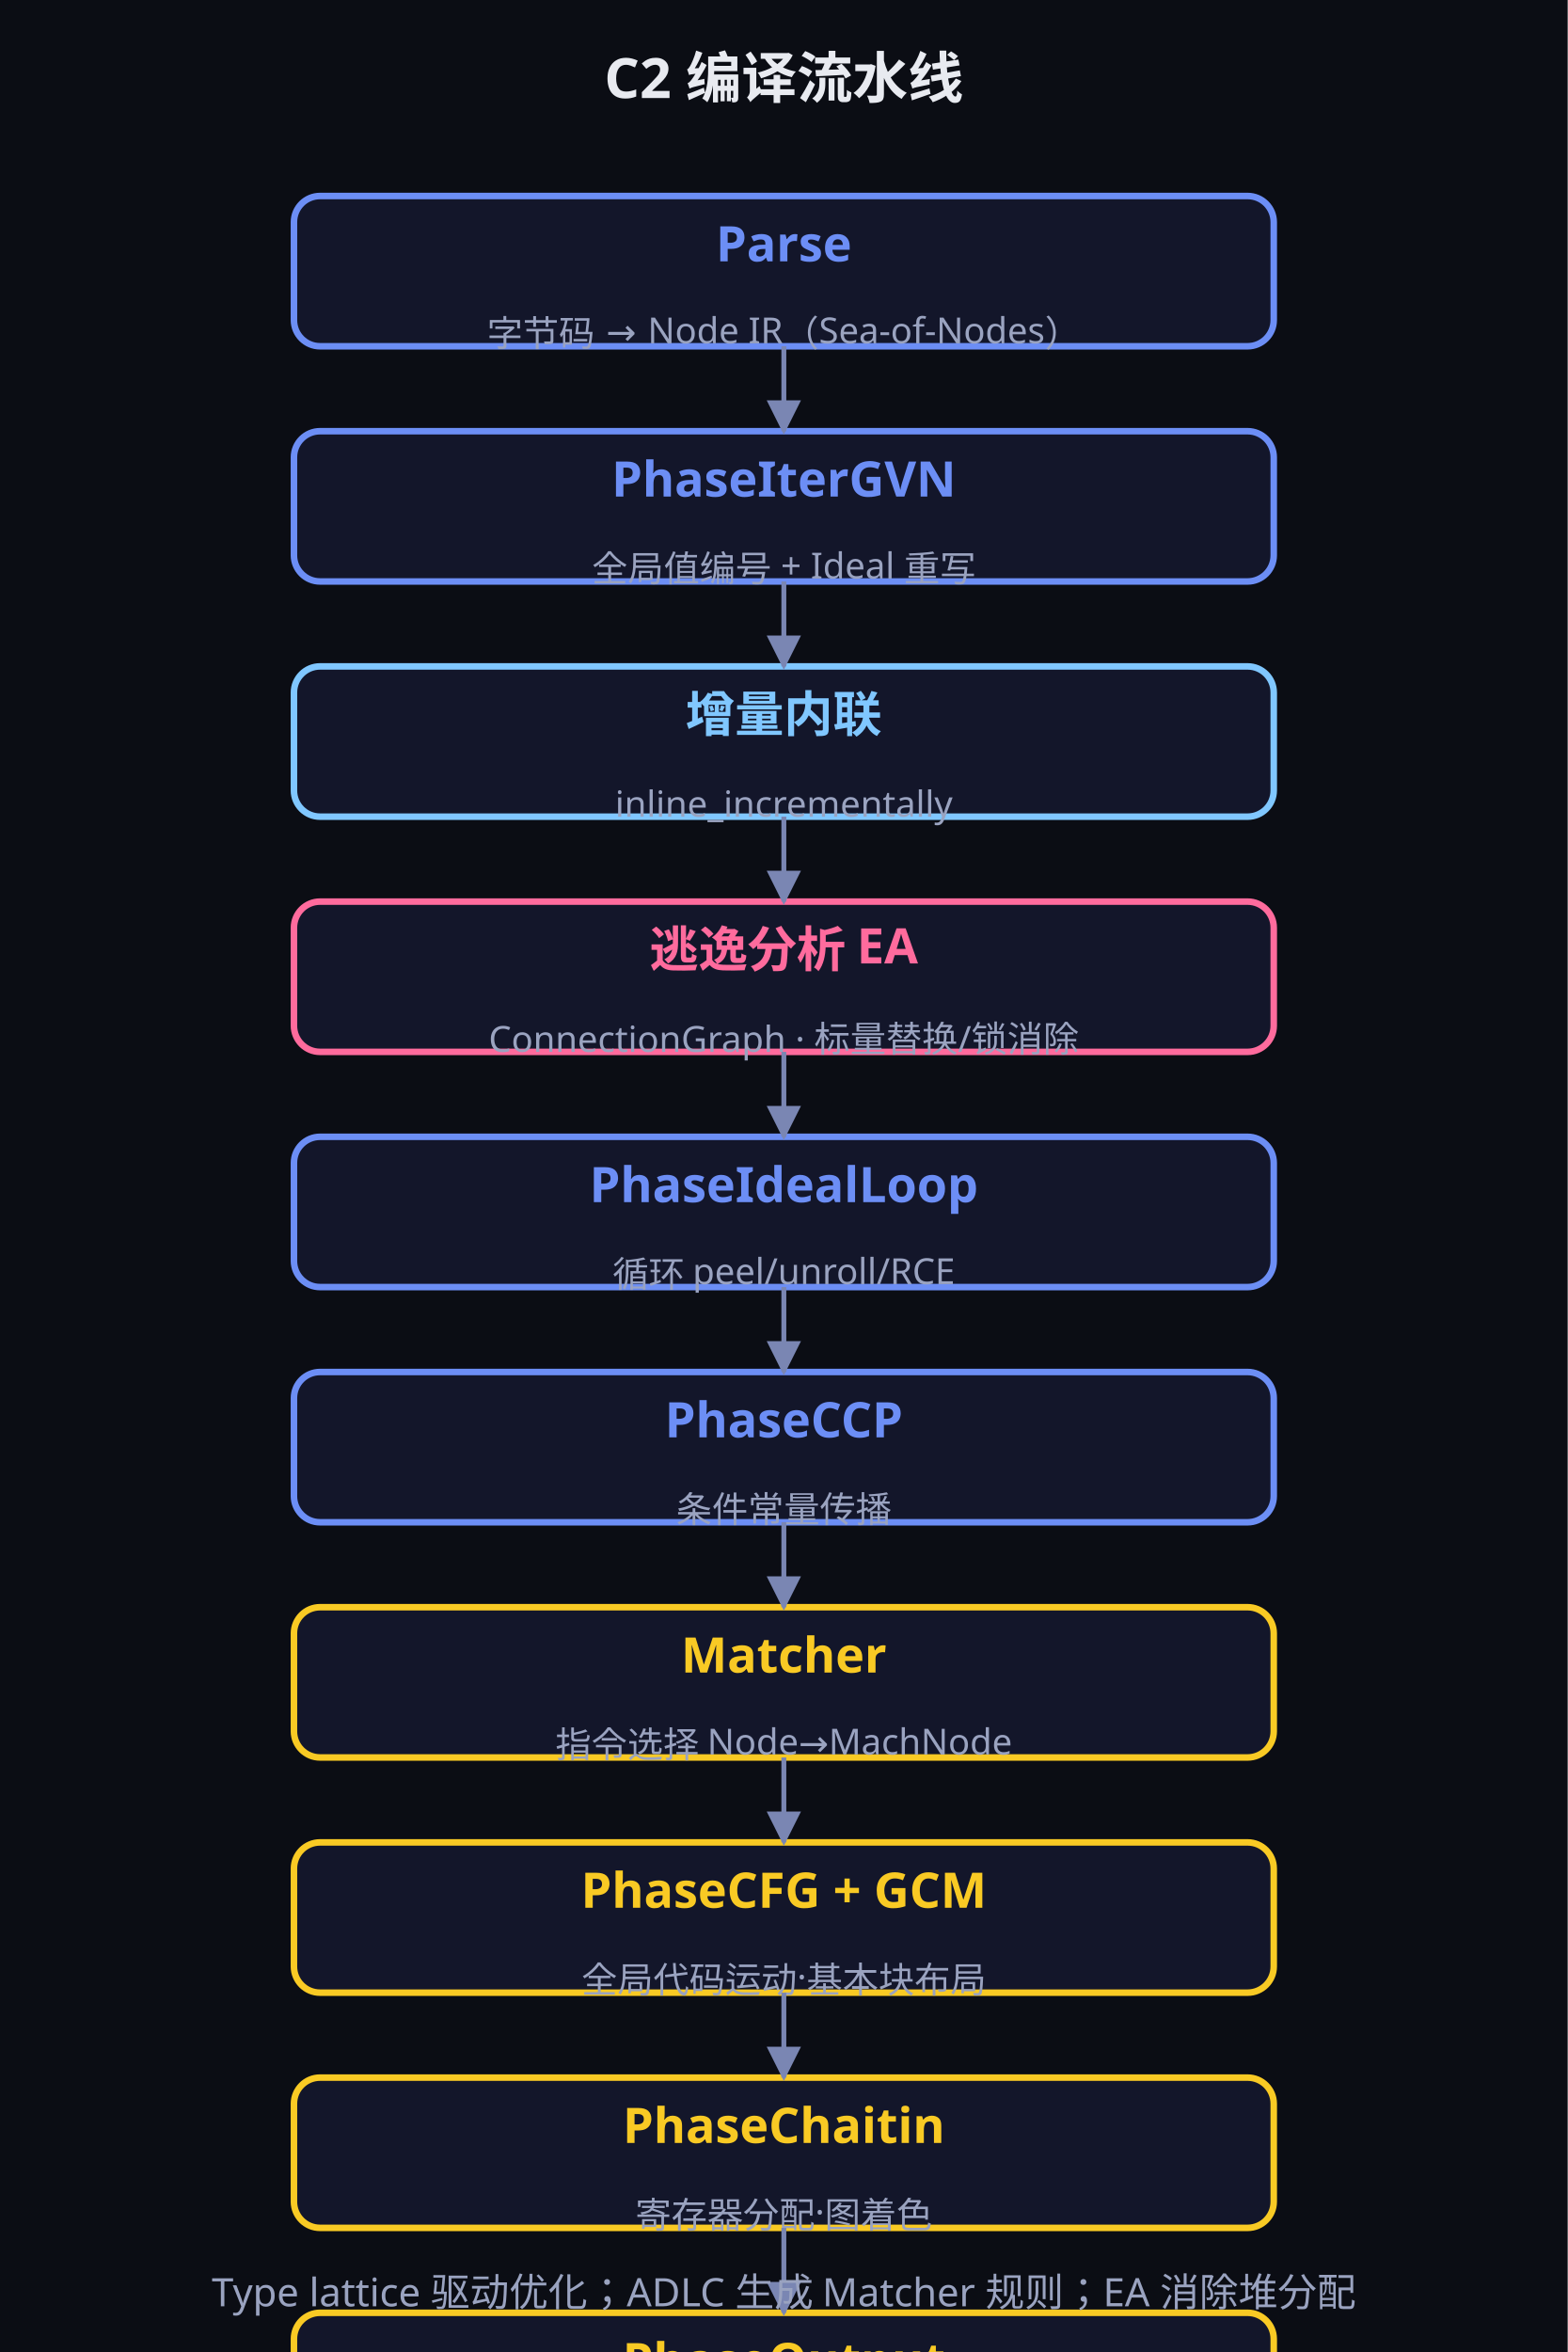
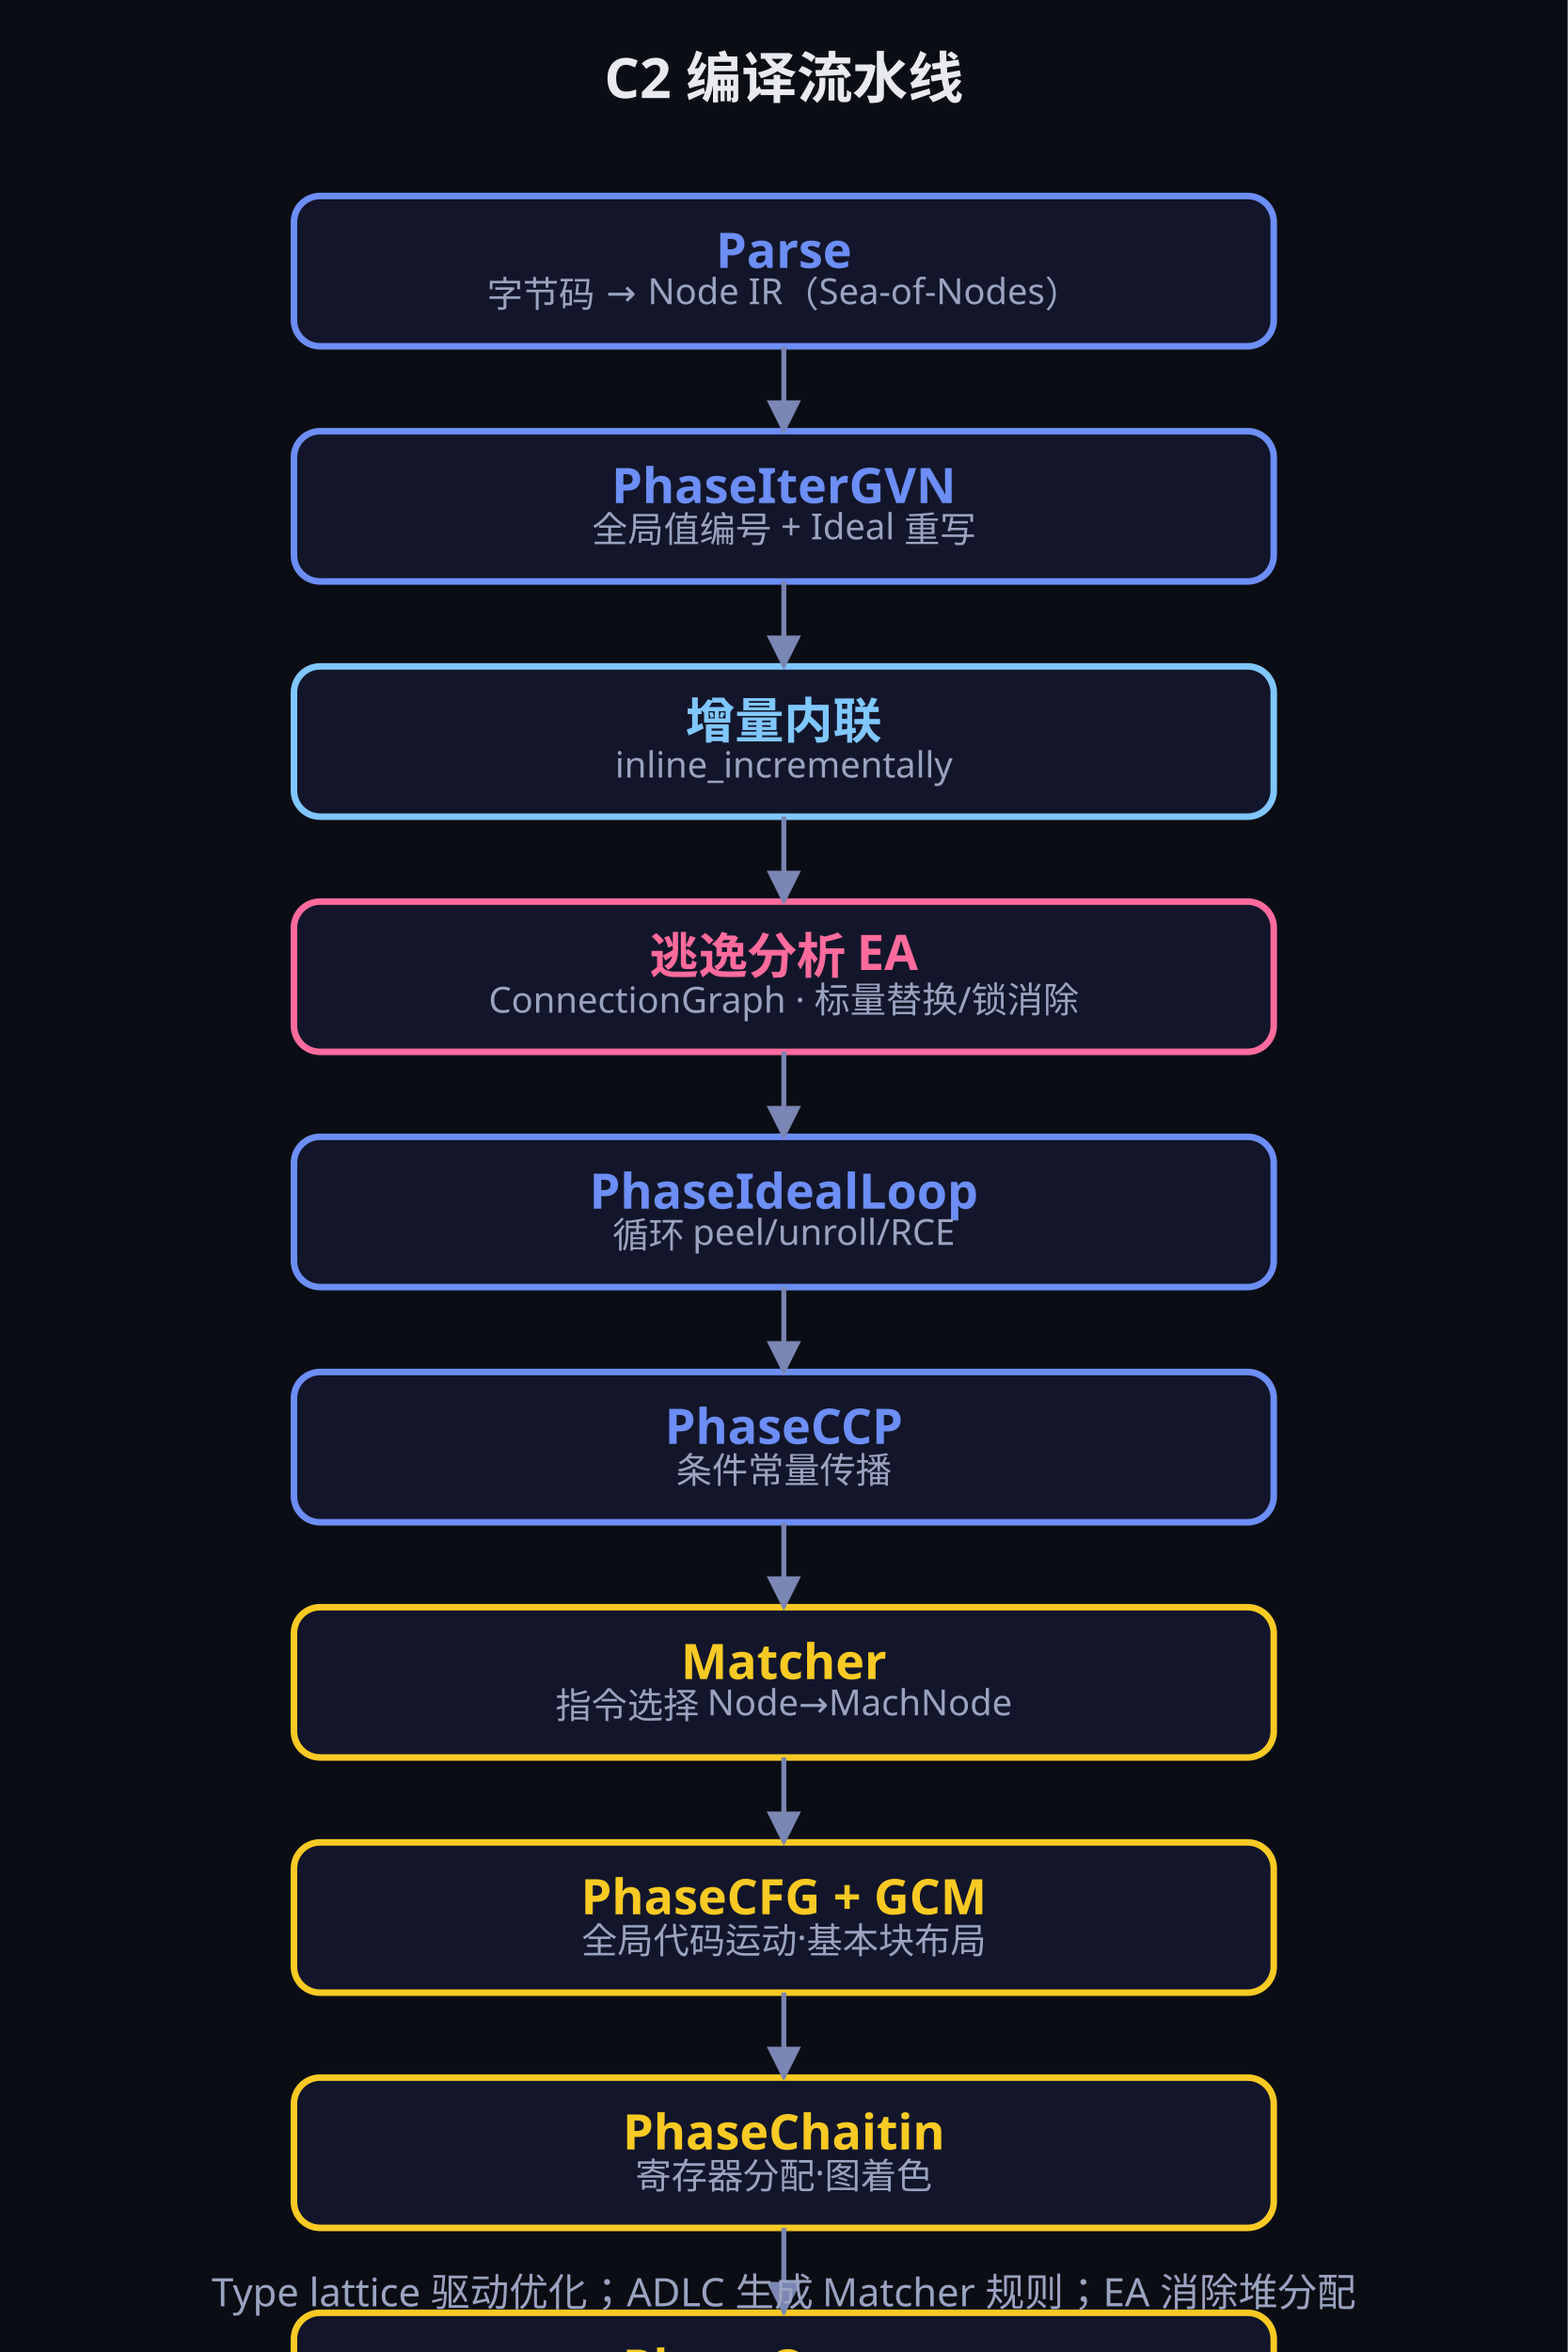
<svg xmlns="http://www.w3.org/2000/svg" width="480" height="720" viewBox="0 0 480 720" font-family="system-ui, sans-serif">
  <rect width="480" height="720" fill="#0b0d14" />
  <defs>
    <marker id="arrow" viewBox="0 0 10 10" refX="9" refY="5" markerWidth="7" markerHeight="7" orient="auto">
      <path d="M0,0 L10,5 L0,10 z" fill="#7a86b3" />
    </marker>
  </defs>
  <text x="240.0" y="30" text-anchor="middle" fill="#e8eaf0" font-size="17" font-weight="700">C2 编译流水线</text>
  <rect x="90" y="60" width="300" height="46" rx="8" ry="8" fill="#13162a" stroke="#6c8ef5" stroke-width="2" />
-   <text x="240.0" y="80.0" text-anchor="middle" fill="#6c8ef5" font-size="15" font-weight="600">Parse</text>
-   <text x="240.0" y="106.0" text-anchor="middle" fill="#9aa3c0" font-size="11">字节码 → Node IR（Sea-of-Nodes）</text>
+   <text x="240.0" y="82" text-anchor="middle" fill="#6c8ef5" font-size="15" font-weight="600">Parse</text>
+   <text x="240.0" y="94" text-anchor="middle" fill="#9aa3c0" font-size="11">字节码 → Node IR（Sea-of-Nodes）</text>
  <rect x="90" y="132" width="300" height="46" rx="8" ry="8" fill="#13162a" stroke="#6c8ef5" stroke-width="2" />
-   <text x="240.0" y="152.0" text-anchor="middle" fill="#6c8ef5" font-size="15" font-weight="600">PhaseIterGVN</text>
-   <text x="240.0" y="178.0" text-anchor="middle" fill="#9aa3c0" font-size="11">全局值编号 + Ideal 重写</text>
+   <text x="240.0" y="154" text-anchor="middle" fill="#6c8ef5" font-size="15" font-weight="600">PhaseIterGVN</text>
+   <text x="240.0" y="166" text-anchor="middle" fill="#9aa3c0" font-size="11">全局值编号 + Ideal 重写</text>
  <path d="M240.0,106 L240.0,132" fill="none" stroke="#7a86b3" stroke-width="1.5" marker-end="url(#arrow)" />
  <rect x="90" y="204" width="300" height="46" rx="8" ry="8" fill="#13162a" stroke="#80c7ff" stroke-width="2" />
-   <text x="240.0" y="224.0" text-anchor="middle" fill="#80c7ff" font-size="15" font-weight="600">增量内联</text>
-   <text x="240.0" y="250.0" text-anchor="middle" fill="#9aa3c0" font-size="11">inline_incrementally</text>
+   <text x="240.0" y="226" text-anchor="middle" fill="#80c7ff" font-size="15" font-weight="600">增量内联</text>
+   <text x="240.0" y="238" text-anchor="middle" fill="#9aa3c0" font-size="11">inline_incrementally</text>
  <path d="M240.0,178 L240.0,204" fill="none" stroke="#7a86b3" stroke-width="1.5" marker-end="url(#arrow)" />
  <rect x="90" y="276" width="300" height="46" rx="8" ry="8" fill="#13162a" stroke="#ff6b9d" stroke-width="2" />
-   <text x="240.0" y="296.0" text-anchor="middle" fill="#ff6b9d" font-size="15" font-weight="600">逃逸分析 EA</text>
-   <text x="240.0" y="322.0" text-anchor="middle" fill="#9aa3c0" font-size="11">ConnectionGraph · 标量替换/锁消除</text>
+   <text x="240.0" y="298" text-anchor="middle" fill="#ff6b9d" font-size="15" font-weight="600">逃逸分析 EA</text>
+   <text x="240.0" y="310" text-anchor="middle" fill="#9aa3c0" font-size="11">ConnectionGraph · 标量替换/锁消除</text>
  <path d="M240.0,250 L240.0,276" fill="none" stroke="#7a86b3" stroke-width="1.5" marker-end="url(#arrow)" />
  <rect x="90" y="348" width="300" height="46" rx="8" ry="8" fill="#13162a" stroke="#6c8ef5" stroke-width="2" />
-   <text x="240.0" y="368.0" text-anchor="middle" fill="#6c8ef5" font-size="15" font-weight="600">PhaseIdealLoop</text>
-   <text x="240.0" y="394.0" text-anchor="middle" fill="#9aa3c0" font-size="11">循环 peel/unroll/RCE</text>
+   <text x="240.0" y="370" text-anchor="middle" fill="#6c8ef5" font-size="15" font-weight="600">PhaseIdealLoop</text>
+   <text x="240.0" y="382" text-anchor="middle" fill="#9aa3c0" font-size="11">循环 peel/unroll/RCE</text>
  <path d="M240.0,322 L240.0,348" fill="none" stroke="#7a86b3" stroke-width="1.5" marker-end="url(#arrow)" />
  <rect x="90" y="420" width="300" height="46" rx="8" ry="8" fill="#13162a" stroke="#6c8ef5" stroke-width="2" />
-   <text x="240.0" y="440.0" text-anchor="middle" fill="#6c8ef5" font-size="15" font-weight="600">PhaseCCP</text>
-   <text x="240.0" y="466.0" text-anchor="middle" fill="#9aa3c0" font-size="11">条件常量传播</text>
+   <text x="240.0" y="442" text-anchor="middle" fill="#6c8ef5" font-size="15" font-weight="600">PhaseCCP</text>
+   <text x="240.0" y="454" text-anchor="middle" fill="#9aa3c0" font-size="11">条件常量传播</text>
  <path d="M240.0,394 L240.0,420" fill="none" stroke="#7a86b3" stroke-width="1.5" marker-end="url(#arrow)" />
  <rect x="90" y="492" width="300" height="46" rx="8" ry="8" fill="#13162a" stroke="#f9ca24" stroke-width="2" />
-   <text x="240.0" y="512.0" text-anchor="middle" fill="#f9ca24" font-size="15" font-weight="600">Matcher</text>
-   <text x="240.0" y="538.0" text-anchor="middle" fill="#9aa3c0" font-size="11">指令选择 Node→MachNode</text>
+   <text x="240.0" y="514" text-anchor="middle" fill="#f9ca24" font-size="15" font-weight="600">Matcher</text>
+   <text x="240.0" y="526" text-anchor="middle" fill="#9aa3c0" font-size="11">指令选择 Node→MachNode</text>
  <path d="M240.0,466 L240.0,492" fill="none" stroke="#7a86b3" stroke-width="1.5" marker-end="url(#arrow)" />
  <rect x="90" y="564" width="300" height="46" rx="8" ry="8" fill="#13162a" stroke="#f9ca24" stroke-width="2" />
-   <text x="240.0" y="584.0" text-anchor="middle" fill="#f9ca24" font-size="15" font-weight="600">PhaseCFG + GCM</text>
-   <text x="240.0" y="610.0" text-anchor="middle" fill="#9aa3c0" font-size="11">全局代码运动·基本块布局</text>
+   <text x="240.0" y="586" text-anchor="middle" fill="#f9ca24" font-size="15" font-weight="600">PhaseCFG + GCM</text>
+   <text x="240.0" y="598" text-anchor="middle" fill="#9aa3c0" font-size="11">全局代码运动·基本块布局</text>
  <path d="M240.0,538 L240.0,564" fill="none" stroke="#7a86b3" stroke-width="1.5" marker-end="url(#arrow)" />
  <rect x="90" y="636" width="300" height="46" rx="8" ry="8" fill="#13162a" stroke="#f9ca24" stroke-width="2" />
-   <text x="240.0" y="656.0" text-anchor="middle" fill="#f9ca24" font-size="15" font-weight="600">PhaseChaitin</text>
-   <text x="240.0" y="682.0" text-anchor="middle" fill="#9aa3c0" font-size="11">寄存器分配·图着色</text>
+   <text x="240.0" y="658" text-anchor="middle" fill="#f9ca24" font-size="15" font-weight="600">PhaseChaitin</text>
+   <text x="240.0" y="670" text-anchor="middle" fill="#9aa3c0" font-size="11">寄存器分配·图着色</text>
  <path d="M240.0,610 L240.0,636" fill="none" stroke="#7a86b3" stroke-width="1.5" marker-end="url(#arrow)" />
  <rect x="90" y="708" width="300" height="46" rx="8" ry="8" fill="#13162a" stroke="#f9ca24" stroke-width="2" />
-   <text x="240.0" y="728.0" text-anchor="middle" fill="#f9ca24" font-size="15" font-weight="600">PhaseOutput</text>
-   <text x="240.0" y="754.0" text-anchor="middle" fill="#9aa3c0" font-size="11">emit 机器码</text>
+   <text x="240.0" y="730" text-anchor="middle" fill="#f9ca24" font-size="15" font-weight="600">PhaseOutput</text>
+   <text x="240.0" y="742" text-anchor="middle" fill="#9aa3c0" font-size="11">emit 机器码</text>
  <path d="M240.0,682 L240.0,708" fill="none" stroke="#7a86b3" stroke-width="1.5" marker-end="url(#arrow)" />
  <rect x="90" y="780" width="300" height="46" rx="8" ry="8" fill="#13162a" stroke="#80c7ff" stroke-width="2" />
-   <text x="240.0" y="800.0" text-anchor="middle" fill="#80c7ff" font-size="15" font-weight="600">install nmethod</text>
-   <text x="240.0" y="826.0" text-anchor="middle" fill="#9aa3c0" font-size="11">CodeCache·set_code</text>
+   <text x="240.0" y="802" text-anchor="middle" fill="#80c7ff" font-size="15" font-weight="600">install nmethod</text>
+   <text x="240.0" y="814" text-anchor="middle" fill="#9aa3c0" font-size="11">CodeCache·set_code</text>
  <path d="M240.0,754 L240.0,780" fill="none" stroke="#7a86b3" stroke-width="1.5" marker-end="url(#arrow)" />
  <text x="240.0" y="706" text-anchor="middle" fill="#9aa3c0" font-size="12" font-weight="400">Type lattice 驱动优化；ADLC 生成 Matcher 规则；EA 消除堆分配</text>
</svg>
